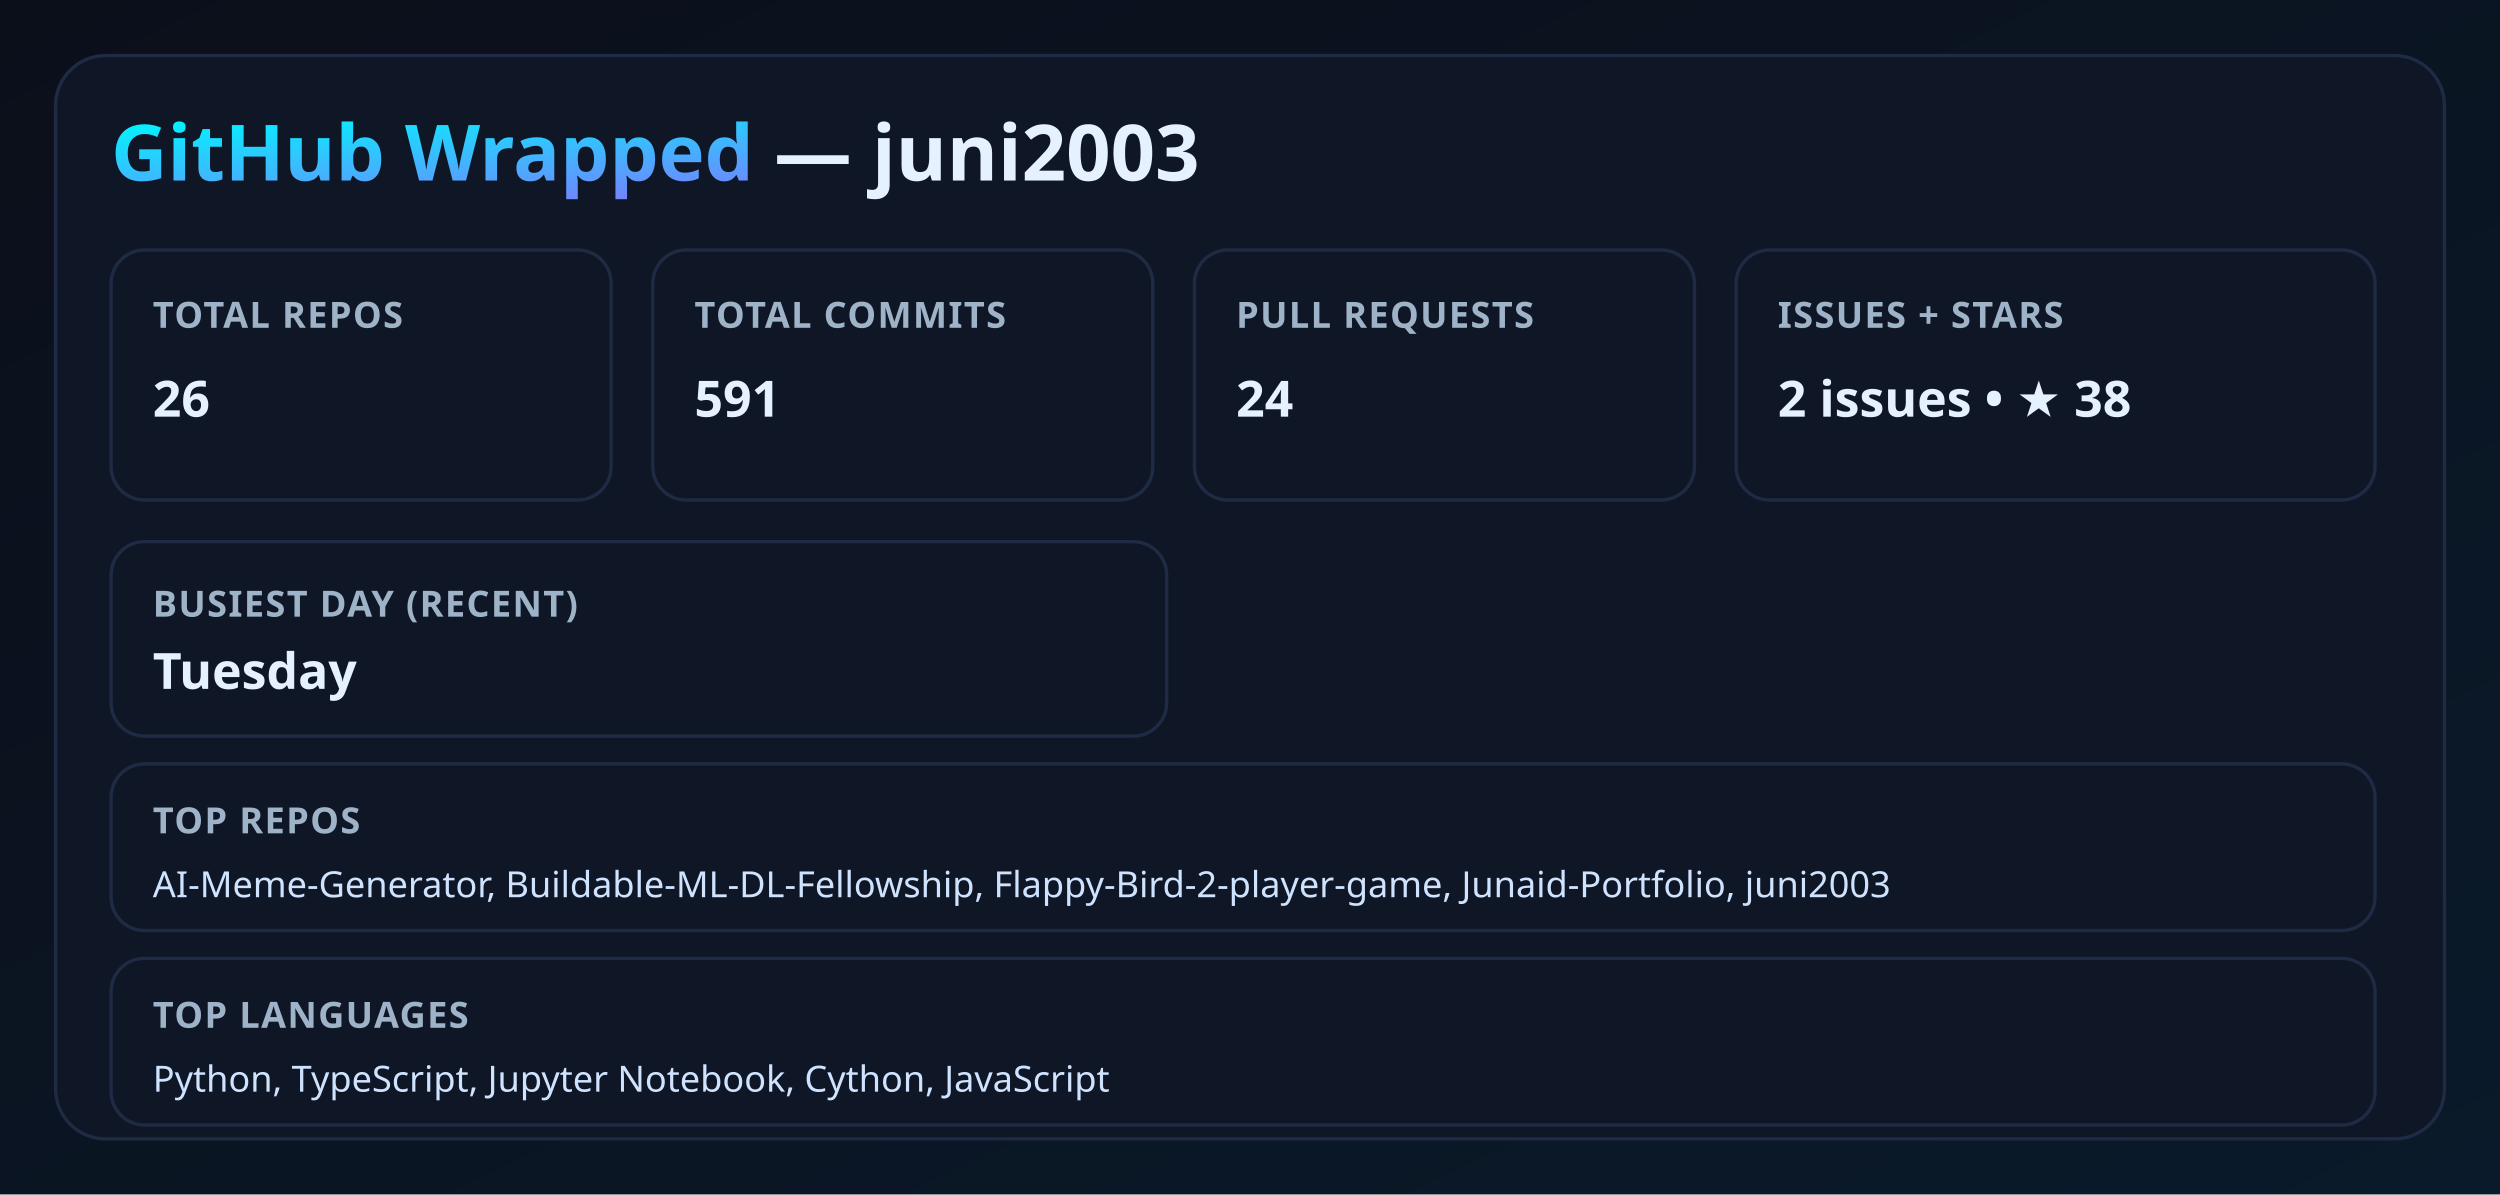
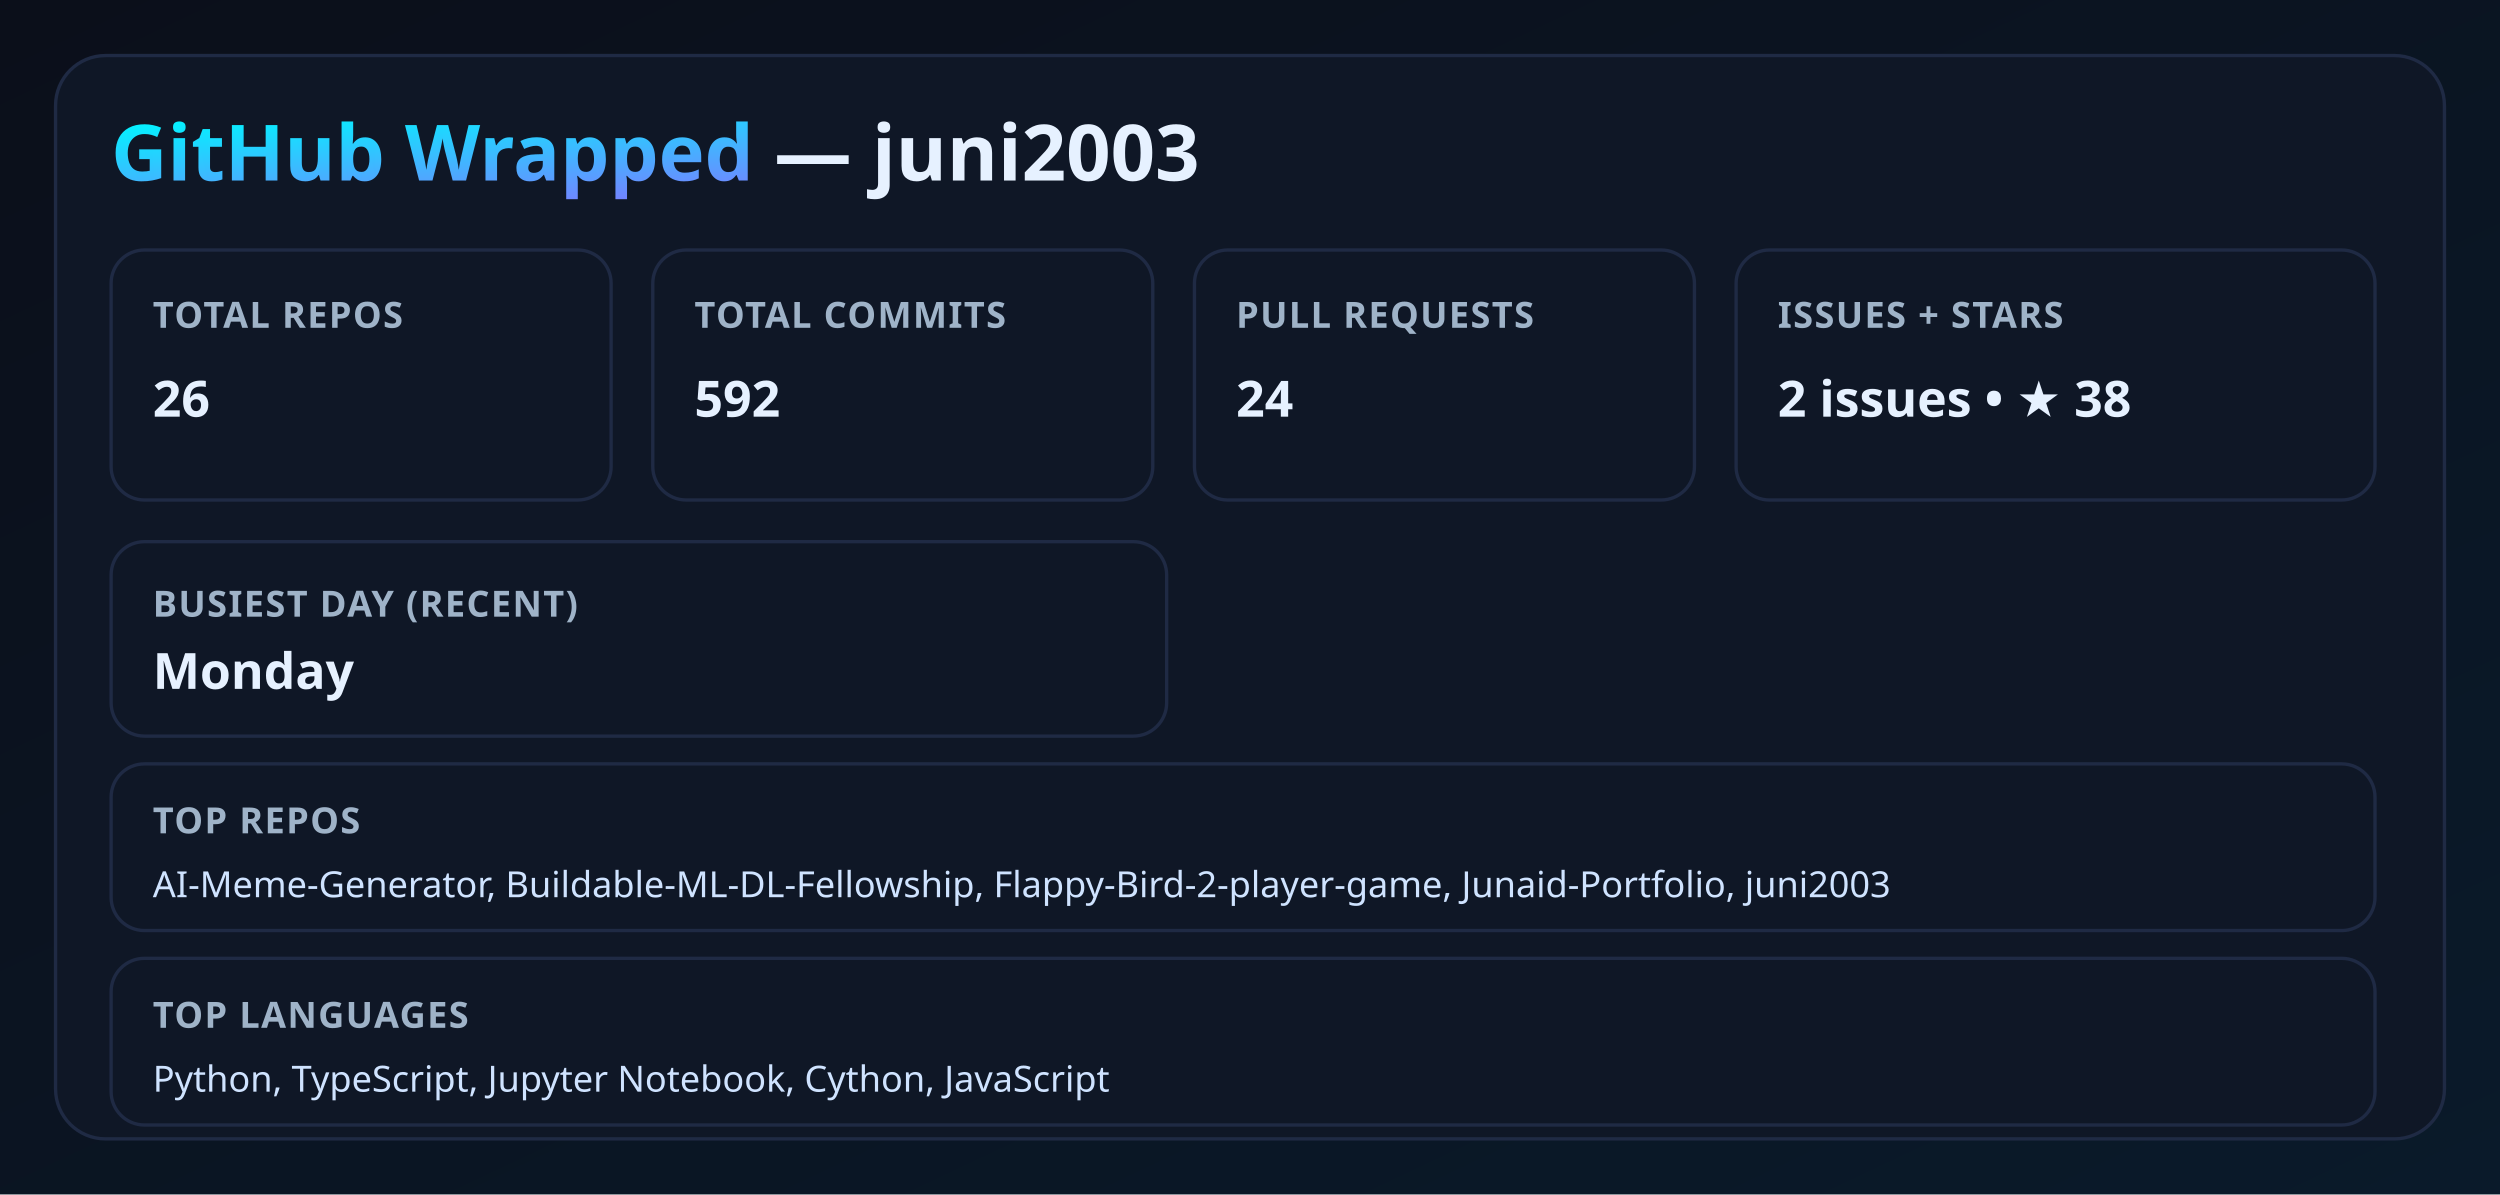
<svg xmlns="http://www.w3.org/2000/svg" width="900" height="430" viewBox="0 0 900 430">
  <defs>
    <linearGradient id="bg" x1="0" y1="0" x2="1" y2="1">
      <stop offset="0%" stop-color="#0b0f1a" />
      <stop offset="100%" stop-color="#0a1a2a" />
    </linearGradient>
    <linearGradient id="neon" x1="0" y1="0" x2="1" y2="1">
      <stop offset="0%" stop-color="#00f5ff" />
      <stop offset="100%" stop-color="#9b5cff" />
    </linearGradient>
    <filter id="glow">
      <feGaussianBlur stdDeviation="3.5" result="coloredBlur" />
      <feMerge>
        <feMergeNode in="coloredBlur" />
        <feMergeNode in="SourceGraphic" />
      </feMerge>
    </filter>
    <style>
      .title { font: 700 28px 'Segoe UI', sans-serif; fill: #e6f1ff; }
      .label { font: 600 13px 'Segoe UI', sans-serif; fill: #9fb3c8; letter-spacing: 0.5px; }
      .value { font: 700 18px 'Segoe UI', sans-serif; fill: #e6f1ff; }
      .neon { fill: url(#neon); filter: url(#glow); }
      .card { fill: #0f1726; stroke: #1f2a44; stroke-width: 1.2; }
      .mini { font: 500 13px 'Segoe UI', sans-serif; fill: #cfe3ff; }
    </style>
  </defs>
  <rect width="100%" height="100%" fill="url(#bg)" />
  <rect x="20" y="20" width="860" height="390" rx="18" class="card" />
  <text x="40" y="65" class="title">
    <tspan class="neon">GitHub Wrapped</tspan> — juni2003
  </text>
  <rect x="40" y="90" width="180" height="90" rx="12" class="card" />
  <text x="55" y="118" class="label">TOTAL REPOS</text>
  <text x="55" y="150" class="value">26</text>
  <rect x="235" y="90" width="180" height="90" rx="12" class="card" />
  <text x="250" y="118" class="label">TOTAL COMMITS</text>
-   <text x="250" y="150" class="value">591</text>
+   <text x="250" y="150" class="value">592</text>
  <rect x="430" y="90" width="180" height="90" rx="12" class="card" />
  <text x="445" y="118" class="label">PULL REQUESTS</text>
  <text x="445" y="150" class="value">24</text>
  <rect x="625" y="90" width="230" height="90" rx="12" class="card" />
  <text x="640" y="118" class="label">ISSUES + STARS</text>
  <text x="640" y="150" class="value">2 issues • ★ 38</text>
  <rect x="40" y="195" width="380" height="70" rx="12" class="card" />
  <text x="55" y="222" class="label">BUSIEST DAY (RECENT)</text>
-   <text x="55" y="248" class="value">Tuesday</text>
+   <text x="55" y="248" class="value">Monday</text>
  <rect x="40" y="275" width="815" height="60" rx="12" class="card" />
  <text x="55" y="300" class="label">TOP REPOS</text>
  <text x="55" y="323" class="mini">AI-Meme-Generator, Buildable-ML-DL-Fellowship, Flappy-Bird-2-player-game, Junaid-Portfolio, juni2003</text>
  <rect x="40" y="345" width="815" height="60" rx="12" class="card" />
  <text x="55" y="370" class="label">TOP LANGUAGES</text>
  <text x="55" y="393" class="mini">Python, TypeScript, Jupyter Notebook, Cython, JavaScript</text>
</svg>
